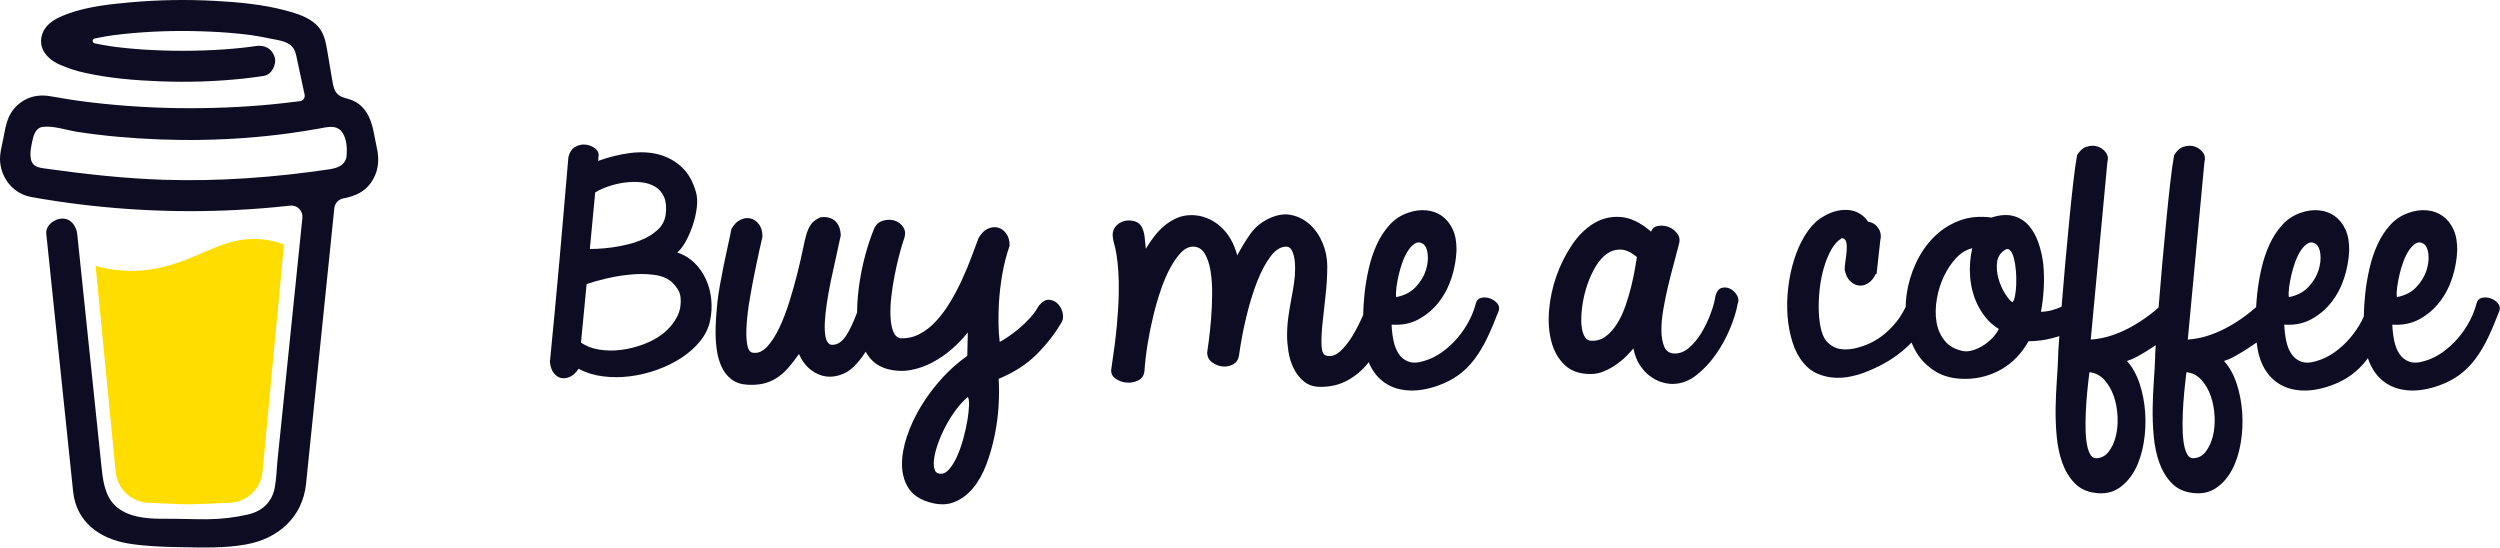
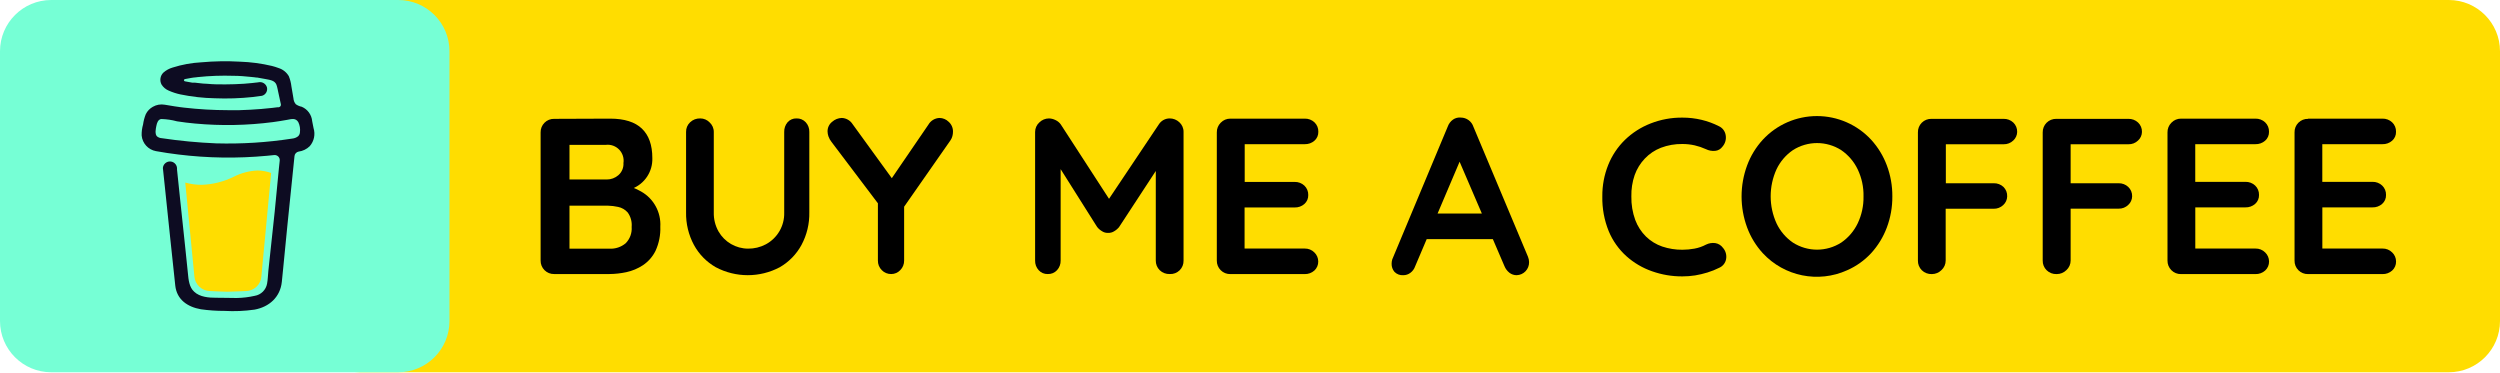
- <svg xmlns="http://www.w3.org/2000/svg" width="4169" height="913" viewBox="0 0 4169 913" fill="none">
-   <path d="M564.724 212.38L564.098 212.012L562.648 211.569C563.232 212.062 563.962 212.347 564.724 212.38V212.38Z" fill="#0D0C22" />
-   <path d="M573.852 277.606L573.152 277.802L573.852 277.606Z" fill="#0D0C22" />
-   <path d="M564.992 212.279C564.903 212.268 564.815 212.247 564.731 212.217C564.726 212.275 564.726 212.333 564.731 212.391C564.827 212.379 564.917 212.34 564.992 212.279V212.279Z" fill="#0D0C22" />
-   <path d="M564.727 212.388H564.821V212.33L564.727 212.388Z" fill="#0D0C22" />
-   <path d="M573.292 277.488L574.348 276.886L574.741 276.665L575.098 276.284C574.428 276.573 573.816 276.981 573.292 277.488V277.488Z" fill="#0D0C22" />
-   <path d="M566.552 213.805L565.52 212.823L564.82 212.442C565.196 213.106 565.818 213.595 566.552 213.805V213.805Z" fill="#0D0C22" />
-   <path d="M306.964 846.743C306.14 847.099 305.418 847.657 304.864 848.364L305.515 847.946C305.957 847.541 306.583 847.062 306.964 846.743Z" fill="#0D0C22" />
-   <path d="M457.704 817.085C457.704 816.151 457.25 816.323 457.361 819.64C457.361 819.369 457.471 819.099 457.52 818.841C457.582 818.252 457.631 817.674 457.704 817.085Z" fill="#0D0C22" />
-   <path d="M442.069 846.743C441.245 847.099 440.523 847.657 439.969 848.364L440.62 847.946C441.062 847.541 441.688 847.062 442.069 846.743Z" fill="#0D0C22" />
-   <path d="M200.806 853.794C200.18 853.25 199.414 852.892 198.595 852.762C199.258 853.082 199.921 853.401 200.363 853.647L200.806 853.794Z" fill="#0D0C22" />
-   <path d="M176.918 830.918C176.821 829.95 176.524 829.014 176.046 828.167C176.385 829.049 176.668 829.951 176.894 830.869L176.918 830.918Z" fill="#0D0C22" />
-   <path d="M337.376 421.762C304.582 435.801 267.365 451.719 219.132 451.719C198.954 451.679 178.874 448.91 159.438 443.49L192.798 785.991C193.978 800.306 200.5 813.654 211.067 823.384C221.634 833.114 235.474 838.513 249.838 838.511C249.838 838.511 297.139 840.968 312.922 840.968C329.909 840.968 380.845 838.511 380.845 838.511C395.207 838.51 409.044 833.109 419.608 823.38C430.173 813.65 436.692 800.304 437.873 785.991L473.603 407.514C457.636 402.06 441.521 398.437 423.355 398.437C391.936 398.424 366.621 409.246 337.376 421.762Z" fill="#FFDD00" />
-   <path d="M56.171 275.636L56.736 276.165L57.104 276.386C56.821 276.104 56.508 275.852 56.171 275.636V275.636Z" fill="#0D0C22" />
-   <path d="M627.869 244.025L622.846 218.686C618.338 195.951 608.107 174.469 584.77 166.251C577.289 163.623 568.802 162.493 563.066 157.052C557.33 151.611 555.635 143.16 554.309 135.324C551.852 120.941 549.543 106.546 547.025 92.187C544.851 79.843 543.131 65.976 537.469 54.651C530.1 39.446 514.808 30.553 499.602 24.67C491.81 21.761 483.858 19.3 475.786 17.3C437.796 7.277 397.852 3.593 358.769 1.492C311.858 -1.096 264.822 -0.316 218.022 3.826C183.189 6.995 146.501 10.827 113.399 22.876C101.301 27.286 88.834 32.58 79.634 41.927C68.346 53.411 64.662 71.172 72.903 85.493C78.762 95.663 88.686 102.848 99.213 107.602C112.923 113.727 127.242 118.387 141.932 121.506C182.833 130.546 225.196 134.096 266.981 135.606C313.294 137.475 359.682 135.961 405.775 131.074C417.173 129.821 428.551 128.319 439.908 126.566C453.284 124.515 461.87 107.025 457.927 94.84C453.21 80.273 440.535 74.623 426.201 76.822C424.088 77.153 421.988 77.46 419.875 77.767L418.352 77.989C413.496 78.603 408.641 79.176 403.785 79.708C393.754 80.789 383.699 81.673 373.619 82.361C351.043 83.933 328.406 84.658 305.782 84.695C283.55 84.695 261.307 84.068 239.124 82.607C229.003 81.944 218.907 81.1 208.835 80.076C204.254 79.597 199.685 79.094 195.115 78.529L190.767 77.976L189.822 77.841L185.314 77.19C176.102 75.802 166.89 74.205 157.776 72.277C156.857 72.073 156.034 71.561 155.444 70.827C154.855 70.092 154.533 69.178 154.533 68.236C154.533 67.294 154.855 66.38 155.444 65.645C156.034 64.911 156.857 64.399 157.776 64.195H157.948C165.846 62.512 173.805 61.075 181.789 59.822C184.45 59.405 187.119 58.995 189.797 58.594H189.871C194.87 58.263 199.893 57.366 204.868 56.776C248.148 52.275 291.685 50.74 335.174 52.183C356.288 52.797 377.39 54.037 398.405 56.175C402.925 56.641 407.421 57.133 411.916 57.685C413.636 57.894 415.367 58.14 417.099 58.349L420.588 58.852C430.758 60.367 440.874 62.205 450.938 64.367C465.849 67.61 484.998 68.666 491.63 85.002C493.743 90.185 494.701 95.946 495.868 101.387L497.354 108.327C497.393 108.451 497.422 108.578 497.44 108.707C500.953 125.084 504.47 141.461 507.991 157.838C508.249 159.048 508.255 160.298 508.009 161.51C507.762 162.722 507.269 163.871 506.559 164.884C505.849 165.897 504.938 166.753 503.882 167.398C502.827 168.043 501.65 168.464 500.425 168.634H500.326L498.177 168.929L496.052 169.212C489.321 170.088 482.582 170.907 475.835 171.668C462.545 173.183 449.235 174.493 435.904 175.599C409.415 177.801 382.872 179.246 356.276 179.934C342.724 180.295 329.176 180.462 315.633 180.438C261.724 180.395 207.862 177.262 154.312 171.054C148.515 170.366 142.718 169.629 136.92 168.88C141.416 169.457 133.653 168.438 132.081 168.217C128.396 167.701 124.711 167.164 121.027 166.608C108.658 164.753 96.363 162.468 84.019 160.466C69.096 158.01 54.823 159.238 41.325 166.608C30.244 172.671 21.276 181.969 15.617 193.261C9.795 205.298 8.063 218.403 5.459 231.337C2.855 244.271 -1.198 258.187 0.337 271.464C3.642 300.12 23.674 323.408 52.489 328.616C79.597 333.529 106.852 337.508 134.181 340.898C241.535 354.046 349.991 355.619 457.681 345.59C466.451 344.771 475.208 343.879 483.954 342.913C486.685 342.612 489.449 342.927 492.043 343.834C494.637 344.74 496.996 346.215 498.946 348.151C500.896 350.087 502.389 352.435 503.314 355.022C504.239 357.61 504.574 360.372 504.294 363.105L501.567 389.611C496.073 443.172 490.578 496.728 485.084 550.28C479.352 606.518 473.583 662.752 467.777 718.982C466.14 734.818 464.502 750.651 462.864 766.479C461.292 782.066 461.071 798.144 458.111 813.546C453.444 837.767 437.046 852.642 413.12 858.083C391.2 863.071 368.807 865.69 346.327 865.895C321.405 866.03 296.496 864.924 271.575 865.059C244.971 865.207 212.385 862.75 191.848 842.951C173.805 825.558 171.312 798.328 168.855 774.782C165.58 743.609 162.333 712.439 159.115 681.274L141.06 507.979L129.379 395.851C129.182 393.996 128.986 392.166 128.802 390.299C127.401 376.923 117.931 363.83 103.008 364.505C90.234 365.07 75.716 375.928 77.215 390.299L85.874 473.428L103.782 645.385C108.883 694.228 113.972 743.081 119.049 791.941C120.032 801.3 120.953 810.684 121.985 820.043C127.598 871.188 166.657 898.751 215.026 906.513C243.276 911.058 272.213 911.991 300.881 912.458C337.631 913.048 374.749 914.46 410.897 907.803C464.461 897.977 504.65 862.21 510.386 806.729C512.024 790.713 513.661 774.692 515.299 758.667C520.744 705.672 526.181 652.672 531.61 599.669L549.371 426.483L557.514 347.113C557.92 343.178 559.582 339.477 562.254 336.559C564.927 333.642 568.467 331.662 572.352 330.912C587.668 327.928 602.309 322.83 613.204 311.174C630.547 292.615 633.998 268.418 627.869 244.025ZM51.703 261.147C51.937 261.036 51.507 263.039 51.323 263.972C51.286 262.56 51.359 261.307 51.703 261.147ZM53.19 272.644C53.312 272.558 53.681 273.049 54.062 273.638C53.484 273.098 53.116 272.693 53.177 272.644H53.19ZM54.651 274.572C55.179 275.469 55.462 276.034 54.651 274.572V274.572ZM57.587 276.955H57.66C57.66 277.041 57.796 277.127 57.845 277.213C57.763 277.118 57.673 277.032 57.575 276.955H57.587ZM571.639 273.393C566.137 278.625 557.846 281.057 549.653 282.273C457.779 295.907 364.567 302.81 271.685 299.764C205.212 297.491 139.438 290.109 73.628 280.812C67.18 279.903 60.191 278.723 55.757 273.97C47.404 265.004 51.507 246.948 53.681 236.115C55.671 226.191 59.478 212.962 71.282 211.55C89.706 209.388 111.102 217.163 129.33 219.927C151.275 223.276 173.301 225.957 195.41 227.972C289.765 236.569 385.705 235.231 479.642 222.653C496.764 220.352 513.825 217.679 530.824 214.633C545.969 211.918 562.759 206.821 571.91 222.506C578.186 233.192 579.021 247.489 578.051 259.563C577.752 264.823 575.454 269.771 571.627 273.393H571.639Z" fill="#0D0C22" />
-   <path fill-rule="evenodd" clip-rule="evenodd" d="M1128.89 528.658C1123.53 538.898 1116.15 547.814 1106.77 555.381C1097.38 562.953 1086.43 569.118 1073.91 573.865C1061.4 578.623 1048.8 581.815 1036.14 583.443C1023.47 585.076 1011.17 584.935 999.256 582.996C987.335 581.069 977.194 577.136 968.858 571.192L978.249 473.648C986.887 470.681 997.758 467.635 1010.88 464.516C1023.99 461.403 1037.47 459.171 1051.33 457.837C1065.19 456.498 1078.3 456.656 1090.68 458.283C1103.03 459.916 1112.8 463.849 1119.95 470.088C1123.82 473.648 1127.11 477.507 1129.79 481.666C1132.47 485.825 1134.11 490.131 1134.71 494.584C1136.19 507.055 1134.26 518.413 1128.89 528.658ZM992.546 320.873C998.808 317.014 1006.33 313.595 1015.12 310.623C1023.91 307.662 1032.93 305.576 1042.17 304.39C1051.4 303.209 1060.42 303.051 1069.22 303.943C1078 304.836 1085.76 307.283 1092.46 311.289C1099.17 315.301 1104.16 321.094 1107.43 328.66C1110.71 336.238 1111.61 345.816 1110.12 357.394C1108.93 366.599 1105.27 374.397 1099.17 380.777C1093.06 387.168 1085.6 392.508 1076.82 396.814C1068.02 401.126 1058.71 404.539 1048.88 407.053C1039.04 409.585 1029.57 411.444 1020.49 412.625C1011.4 413.817 1003.5 414.563 996.8 414.851C990.091 415.151 985.69 415.298 983.609 415.298L992.546 320.873ZM1177.17 465.629C1172.4 455.243 1166 446.112 1157.95 438.234C1149.91 430.369 1140.36 424.656 1129.34 421.09C1134.11 417.23 1138.8 411.145 1143.42 402.827C1148.04 394.52 1151.99 385.456 1155.27 375.658C1158.54 365.853 1160.78 355.987 1161.97 346.036C1163.16 336.091 1162.71 327.552 1160.64 320.421C1155.56 302.61 1147.59 288.652 1136.71 278.554C1125.83 268.462 1113.17 261.483 1098.72 257.618C1084.26 253.77 1068.32 252.945 1050.89 255.171C1033.45 257.398 1015.64 261.777 997.469 268.31C997.469 266.829 997.617 265.269 997.917 263.636C998.206 262.009 998.359 260.297 998.359 258.511C998.359 254.058 996.125 250.204 991.656 246.933C987.187 243.666 982.043 241.74 976.236 241.141C970.423 240.553 964.757 241.807 959.245 244.927C953.727 248.046 949.927 253.77 947.846 262.071C945.458 288.799 943.076 316.567 940.694 345.364C938.307 374.171 935.777 403.273 933.095 432.674C930.412 462.069 927.73 491.244 925.047 520.193C922.365 549.148 919.682 576.984 917 603.706C917.896 611.725 920.131 617.963 923.709 622.416C927.282 626.875 931.456 629.548 936.225 630.435C940.989 631.328 945.986 630.502 951.198 627.982C956.409 625.468 960.958 621.077 964.837 614.844C976.752 621.376 990.165 625.609 1005.07 627.541C1019.97 629.468 1035.09 629.468 1050.44 627.541C1065.78 625.609 1080.91 621.975 1095.81 616.624C1110.71 611.284 1124.27 604.599 1136.49 596.586C1148.71 588.568 1158.99 579.431 1167.34 569.191C1175.68 558.941 1181.19 547.882 1183.88 536.01C1186.56 523.833 1187.3 511.661 1186.11 499.483C1184.92 487.312 1181.94 476.033 1177.17 465.629Z" fill="#0D0C23" />
-   <path fill-rule="evenodd" clip-rule="evenodd" d="M1613.27 700.802C1611.63 710.601 1609.31 720.919 1606.34 731.763C1603.35 742.595 1599.85 752.473 1595.83 761.384C1591.81 770.29 1587.34 777.483 1582.43 782.982C1577.5 788.474 1572.21 790.78 1566.55 789.892C1562.08 789.288 1559.25 786.468 1558.06 781.428C1556.87 776.37 1556.87 770.137 1558.06 762.718C1559.25 755.293 1561.56 746.901 1564.99 737.549C1568.41 728.197 1572.59 718.913 1577.5 709.713C1582.43 700.503 1588.01 691.676 1594.27 683.211C1600.53 674.752 1607.08 667.694 1613.94 662.055C1615.43 663.835 1616.1 668.287 1615.95 675.419C1615.79 682.544 1614.9 691.009 1613.27 700.802ZM1764.81 507.494C1760.79 503.041 1755.87 500.521 1750.06 499.922C1744.25 499.329 1738.36 502.595 1732.4 509.721C1728.52 516.846 1723.61 523.678 1717.65 530.21C1711.68 536.748 1705.5 542.682 1699.09 548.027C1692.69 553.367 1686.58 557.978 1680.77 561.832C1674.96 565.697 1670.41 568.517 1667.13 570.297C1665.94 560.798 1665.27 550.553 1665.12 539.562C1664.96 528.577 1665.19 517.445 1665.79 506.161C1666.68 490.124 1668.54 473.946 1671.38 457.609C1674.21 441.278 1678.31 425.241 1683.67 409.498C1683.67 401.192 1681.73 394.433 1677.86 389.235C1673.98 384.041 1669.29 380.77 1663.78 379.436C1658.26 378.102 1652.61 378.843 1646.79 381.662C1640.98 384.488 1635.99 389.613 1631.82 397.027C1628.24 406.831 1624.14 417.816 1619.53 429.988C1614.9 442.165 1609.69 454.563 1603.88 467.182C1598.07 479.811 1591.58 492.056 1584.43 503.929C1577.28 515.812 1569.46 526.357 1560.96 535.556C1552.47 544.761 1543.23 551.966 1533.25 557.159C1523.26 562.358 1512.47 564.658 1500.84 564.064C1495.47 562.578 1491.6 558.572 1489.21 552.034C1486.83 545.507 1485.41 537.336 1484.97 527.538C1484.52 517.739 1484.97 506.974 1486.31 495.243C1487.65 483.518 1489.44 471.86 1491.67 460.282C1493.91 448.698 1496.37 437.713 1499.05 427.321C1501.73 416.929 1504.26 408.165 1506.65 401.039C1510.23 392.433 1510.23 385.222 1506.65 379.436C1503.07 373.644 1498.16 369.79 1491.9 367.852C1485.64 365.925 1479.08 366.004 1472.23 368.078C1465.37 370.157 1460.45 374.757 1457.48 381.883C1452.41 394.066 1447.79 407.718 1443.62 422.862C1439.44 438.007 1436.09 453.676 1433.56 469.854C1431.02 486.044 1429.6 502.081 1429.31 517.965C1429.29 518.999 1429.34 519.982 1429.34 521.011C1422.84 538.274 1416.64 551.322 1410.76 560.052C1403.16 571.343 1394.59 576.242 1385.06 574.75C1380.88 572.97 1378.13 568.817 1376.79 562.279C1375.44 555.752 1374.99 547.734 1375.44 538.223C1375.9 528.73 1377.01 517.965 1378.79 505.935C1380.59 493.91 1382.82 481.438 1385.5 468.521C1388.19 455.597 1391.02 442.618 1393.99 429.547C1396.97 416.483 1399.65 404.158 1402.05 392.574C1401.75 382.182 1398.69 374.243 1392.88 368.745C1387.07 363.258 1378.94 361.105 1368.52 362.286C1361.37 365.258 1356.07 369.123 1352.64 373.87C1349.21 378.617 1346.46 384.708 1344.38 392.128C1343.18 395.993 1341.39 403.712 1339.01 415.296C1336.62 426.869 1333.57 440.165 1329.85 455.157C1326.12 470.159 1321.73 485.818 1316.66 502.149C1311.59 518.479 1305.93 533.262 1299.68 546.468C1293.41 559.679 1286.56 570.297 1279.11 578.316C1271.66 586.328 1263.61 589.6 1254.97 588.114C1250.2 587.221 1247.15 582.322 1245.81 573.416C1244.47 564.505 1244.24 553.526 1245.14 540.455C1246.03 527.391 1247.82 513.06 1250.5 497.475C1253.18 481.885 1255.93 467.114 1258.77 453.151C1261.6 439.199 1264.21 426.869 1266.6 416.183C1268.98 405.492 1270.62 398.366 1271.51 394.806C1271.51 386.194 1269.57 379.295 1265.7 374.09C1261.82 368.903 1257.13 365.631 1251.62 364.292C1246.1 362.958 1240.44 363.699 1234.63 366.518C1228.82 369.344 1223.83 374.469 1219.65 381.883C1218.16 389.901 1216.22 399.186 1213.84 409.724C1211.45 420.263 1209.15 431.101 1206.92 442.239C1204.68 453.377 1202.59 464.288 1200.66 474.98C1198.72 485.671 1197.3 495.023 1196.41 503.041C1195.81 509.274 1195.14 516.925 1194.4 525.978C1193.65 535.042 1193.28 544.614 1193.28 554.707C1193.28 564.81 1194.02 574.829 1195.52 584.774C1197 594.725 1199.69 603.857 1203.56 612.164C1207.43 620.482 1212.87 627.308 1219.88 632.654C1226.88 637.999 1235.75 640.966 1246.48 641.565C1257.5 642.153 1267.11 641.344 1275.31 639.112C1283.51 636.886 1290.95 633.394 1297.66 628.642C1304.37 623.9 1310.47 618.255 1315.99 611.717C1321.5 605.191 1326.94 598.065 1332.31 590.34C1337.37 601.631 1343.93 610.384 1351.98 616.622C1360.02 622.855 1368.52 626.573 1377.46 627.754C1386.39 628.935 1395.49 627.687 1404.73 623.968C1413.96 620.261 1422.3 613.949 1429.76 605.038C1434.67 599.574 1439.3 593.364 1443.64 586.498C1445.48 589.713 1447.44 592.816 1449.65 595.68C1456.96 605.191 1466.87 611.717 1479.39 615.283C1492.79 618.849 1505.9 619.448 1518.72 617.069C1531.53 614.695 1543.75 610.384 1555.37 604.151C1567 597.913 1577.8 590.42 1587.79 581.655C1597.77 572.896 1606.48 563.77 1613.94 554.26C1613.63 561.092 1613.49 567.556 1613.49 573.637C1613.49 579.728 1613.34 586.328 1613.04 593.46C1598.14 603.857 1584.06 616.328 1570.8 630.874C1557.53 645.419 1545.91 660.936 1535.93 677.419C1525.95 693.897 1518.12 710.601 1512.47 727.525C1506.8 744.46 1504.04 760.265 1504.19 774.969C1504.34 789.666 1507.84 802.505 1514.69 813.49C1521.55 824.481 1532.72 832.347 1548.22 837.099C1564.32 842.151 1578.47 842.292 1590.69 837.546C1602.91 832.793 1613.56 824.922 1622.65 813.937C1631.74 802.951 1639.19 789.666 1645.01 774.076C1650.82 758.485 1655.44 742.228 1658.86 725.304C1662.29 708.38 1664.45 691.738 1665.34 675.419C1666.24 659.082 1666.24 644.526 1665.34 631.761C1690.97 621.075 1711.98 607.564 1728.37 591.228C1744.76 574.908 1758.32 557.679 1769.05 539.562C1772.33 535.11 1773.45 529.764 1772.41 523.531C1771.36 517.293 1768.83 511.947 1764.81 507.494Z" fill="#0D0C23" />
-   <path fill-rule="evenodd" clip-rule="evenodd" d="M2328.72 478.992C2329.61 472.166 2330.95 464.961 2332.74 457.389C2334.52 449.817 2336.76 442.466 2339.45 435.34C2342.12 428.214 2345.25 422.055 2348.83 416.856C2352.41 411.663 2356.21 407.951 2360.23 405.719C2364.26 403.498 2368.35 403.718 2372.53 406.385C2377 409.064 2379.75 414.703 2380.8 423.309C2381.83 431.933 2380.8 441.132 2377.67 450.93C2374.53 460.735 2368.95 469.934 2360.9 478.546C2352.86 487.163 2341.98 492.797 2328.27 495.47C2327.67 491.322 2327.82 485.824 2328.72 478.992ZM2483.61 497.25C2478.69 495.775 2474 495.623 2469.53 496.809C2465.06 497.996 2462.22 501.115 2461.04 506.167C2458.64 515.666 2454.85 525.391 2449.63 535.336C2444.42 545.287 2438.01 554.713 2430.42 563.624C2422.82 572.53 2414.24 580.401 2404.71 587.227C2395.17 594.059 2385.19 598.959 2374.76 601.925C2364.32 605.197 2355.68 605.564 2348.83 603.038C2341.98 600.524 2336.54 596.212 2332.52 590.126C2328.5 584.04 2325.59 576.689 2323.8 568.077C2322.01 559.465 2320.96 550.56 2320.67 541.349C2337.65 542.541 2352.78 539.501 2366.05 532.217C2379.3 524.95 2390.55 515.293 2399.79 503.268C2409.03 491.243 2416.03 477.732 2420.8 462.735C2425.56 447.743 2428.25 432.82 2428.85 417.969C2429.14 404.012 2427.06 392.213 2422.59 382.562C2418.12 372.916 2412.08 365.406 2404.48 360.066C2396.89 354.72 2388.17 351.601 2378.33 350.714C2368.51 349.821 2358.51 351.16 2348.38 354.72C2336.16 358.879 2325.81 365.632 2317.32 374.99C2308.82 384.342 2301.74 395.185 2296.08 407.504C2290.42 419.829 2285.95 433.114 2282.67 447.365C2279.39 461.622 2277.01 475.653 2275.52 489.463C2274.18 501.855 2273.46 513.705 2273.21 525.142C2272.57 526.595 2271.95 527.99 2271.27 529.544C2266.65 540.094 2261.28 550.413 2255.18 560.505C2249.07 570.603 2242.29 579.068 2234.84 585.894C2227.39 592.726 2219.64 595.099 2211.59 593.02C2206.83 591.839 2204.22 586.335 2203.77 576.542C2203.33 566.738 2203.84 554.566 2205.33 540.015C2206.83 525.47 2208.54 509.721 2210.48 492.797C2212.41 475.873 2213.38 459.695 2213.38 444.251C2213.38 430.887 2210.85 418.049 2205.78 405.719C2200.71 393.405 2193.78 383.155 2185 374.99C2176.2 366.818 2166 361.399 2154.38 358.732C2142.75 356.054 2130.24 357.839 2116.83 364.072C2103.41 370.311 2092.76 379.069 2084.87 390.354C2076.96 401.644 2069.73 413.517 2063.18 425.988C2060.79 416.483 2057.3 407.657 2052.68 399.486C2048.05 391.32 2042.4 384.195 2035.69 378.103C2028.98 372.023 2021.45 367.271 2013.12 363.852C2004.77 360.444 1995.97 358.732 1986.74 358.732C1977.8 358.732 1969.53 360.444 1961.93 363.852C1954.33 367.271 1947.4 371.644 1941.14 376.99C1934.88 382.341 1929.22 388.348 1924.15 395.033C1919.09 401.712 1914.61 408.324 1910.75 414.85C1910.14 407.131 1909.47 400.379 1908.73 394.581C1907.99 388.794 1906.64 383.895 1904.71 379.889C1902.77 375.877 1900.02 372.837 1896.44 370.757C1892.86 368.683 1887.8 367.638 1881.25 367.638C1877.96 367.638 1874.68 368.305 1871.41 369.638C1868.12 370.977 1865.21 372.837 1862.69 375.21C1860.15 377.595 1858.22 380.482 1856.88 383.895C1855.53 387.308 1855.17 391.247 1855.76 395.7C1856.05 398.971 1856.88 402.899 1858.22 407.504C1859.56 412.11 1860.82 418.128 1862.02 425.541C1863.21 432.967 1864.18 441.951 1864.92 452.49C1865.67 463.034 1865.89 475.952 1865.59 491.243C1865.29 506.54 1864.18 524.425 1862.24 544.914C1860.3 565.404 1857.24 589.16 1853.08 616.177C1852.48 622.415 1854.86 627.467 1860.23 631.326C1865.59 635.18 1871.7 637.406 1878.56 638.005C1885.41 638.599 1891.9 637.406 1898 634.445C1904.11 631.468 1907.62 626.274 1908.51 618.855C1909.4 604.898 1911.12 590.053 1913.65 574.31C1916.18 558.578 1919.31 542.987 1923.04 527.544C1926.76 512.106 1931 497.408 1935.78 483.445C1940.54 469.488 1945.84 457.169 1951.65 446.478C1957.46 435.786 1963.5 427.254 1969.75 420.868C1976.01 414.483 1982.56 411.29 1989.42 411.29C1997.77 411.29 2004.24 415.071 2008.87 422.643C2013.48 430.22 2016.76 439.951 2018.7 451.818C2020.64 463.701 2021.53 476.698 2021.39 490.797C2021.23 504.901 2020.64 518.486 2019.6 531.55C2018.55 544.621 2017.36 556.272 2016.02 566.517C2014.68 576.762 2013.71 583.82 2013.12 587.674C2013.12 594.506 2015.72 599.919 2020.93 603.931C2026.15 607.938 2031.96 610.317 2038.37 611.057C2044.78 611.803 2050.81 610.61 2056.48 607.491C2062.14 604.372 2065.41 599.111 2066.31 591.68C2069.29 570.303 2073.39 548.853 2078.6 527.323C2083.81 505.794 2089.78 486.497 2096.49 469.42C2103.19 452.343 2110.64 438.386 2118.84 427.548C2127.03 416.715 2135.75 411.29 2144.99 411.29C2149.75 411.29 2153.41 414.562 2155.94 421.089C2158.47 427.621 2159.74 436.527 2159.74 447.811C2159.74 456.129 2159.07 464.668 2157.73 473.426C2156.39 482.185 2154.83 491.243 2153.03 500.595C2151.25 509.953 2149.68 519.525 2148.34 529.324C2147 539.128 2146.33 549.367 2146.33 560.058C2146.33 567.484 2147.07 576.095 2148.56 585.894C2150.05 595.687 2152.88 604.977 2157.05 613.73C2161.23 622.494 2166.96 629.914 2174.27 635.999C2181.57 642.085 2190.88 645.131 2202.2 645.131C2219.19 645.131 2234.24 641.492 2247.36 634.219C2260.47 626.947 2271.72 617.448 2281.11 605.717C2281.59 605.101 2282.04 604.445 2282.51 603.835C2283.23 605.57 2283.87 607.406 2284.68 609.057C2291.09 622.121 2299.81 632.213 2310.84 639.345C2321.85 646.47 2334.82 650.403 2349.73 651.149C2364.63 651.884 2380.86 649.138 2398.46 642.905C2411.56 638.152 2422.96 632.213 2432.65 625.088C2442.33 617.962 2451.05 609.277 2458.8 599.032C2466.55 588.787 2473.62 576.983 2480.04 563.624C2486.45 550.254 2492.92 534.969 2499.48 517.74C2500.67 512.999 2499.55 508.766 2496.13 505.048C2492.7 501.341 2488.53 498.742 2483.61 497.25Z" fill="#0D0C23" />
-   <path fill-rule="evenodd" clip-rule="evenodd" d="M2726.57 447.574C2725.07 456.338 2723.06 465.995 2720.53 476.528C2717.99 487.073 2714.79 497.984 2710.92 509.269C2707.04 520.554 2702.28 530.725 2696.62 539.778C2690.95 548.841 2684.47 556.035 2677.17 561.381C2669.86 566.726 2661.45 568.953 2651.91 568.06C2647.14 567.472 2643.49 564.206 2640.96 558.261C2638.42 552.328 2637.08 544.75 2636.93 535.545C2636.78 526.346 2637.6 516.248 2639.39 505.257C2641.18 494.277 2643.94 483.507 2647.67 472.963C2651.39 462.43 2655.94 452.699 2661.29 443.788C2666.66 434.882 2672.84 427.977 2679.85 423.078C2686.85 418.178 2694.53 415.884 2702.87 416.172C2711.21 416.472 2720.15 420.625 2729.7 428.644C2729.09 432.509 2728.06 438.821 2726.57 447.574ZM2885.48 481.648C2880.86 479.275 2876.09 478.76 2871.18 480.094C2866.26 481.428 2862.75 485.96 2860.67 493.678C2859.48 501.996 2856.8 511.789 2852.63 523.074C2848.45 534.359 2843.31 545.055 2837.21 555.142C2831.09 565.24 2824.09 573.631 2816.19 580.311C2808.29 586.996 2799.88 590.041 2790.94 589.437C2783.48 588.849 2778.26 585.063 2775.29 578.084C2772.3 571.106 2770.74 562.353 2770.6 551.802C2770.44 541.269 2771.49 529.391 2773.72 516.174C2775.96 502.963 2778.64 489.825 2781.77 476.749C2784.9 463.69 2788.1 451.139 2791.39 439.114C2794.66 427.09 2797.34 416.918 2799.43 408.606C2801.82 401.181 2801.07 394.874 2797.19 389.67C2793.32 384.483 2788.48 380.764 2782.67 378.538C2776.85 376.312 2770.97 375.718 2765 376.758C2759.04 377.798 2755.18 380.99 2753.38 386.33C2735.8 371.186 2718.89 363.021 2702.65 361.834C2686.4 360.648 2671.42 364.213 2657.72 372.526C2644.01 380.838 2631.87 392.863 2621.29 408.606C2610.71 424.349 2602.14 441.493 2595.58 460.051C2589.03 478.608 2584.93 497.544 2583.29 516.841C2581.65 536.144 2582.91 553.741 2587.09 569.625C2591.27 585.509 2598.63 598.506 2609.22 608.593C2619.79 618.691 2634.18 623.743 2652.36 623.743C2660.4 623.743 2668.15 622.11 2675.6 618.843C2683.05 615.572 2689.91 611.712 2696.17 607.259C2702.42 602.807 2707.94 598.128 2712.71 593.228C2717.47 588.329 2721.2 584.249 2723.88 580.978C2725.96 591.669 2729.4 600.733 2734.16 608.152C2738.93 615.572 2744.37 621.669 2750.48 626.41C2756.58 631.157 2763 634.649 2769.7 636.881C2776.41 639.107 2782.89 640.22 2789.15 640.22C2803.16 640.22 2816.26 635.468 2828.49 625.963C2840.7 616.47 2851.66 604.807 2861.35 591.002C2871.03 577.191 2879 562.646 2885.26 547.35C2891.52 532.059 2895.69 518.474 2897.77 506.591C2899.86 502.138 2899.49 497.465 2896.66 492.565C2893.82 487.666 2890.1 484.033 2885.48 481.648Z" fill="#0D0C23" />
-   <path fill-rule="evenodd" clip-rule="evenodd" d="M3690.14 727.546C3687.61 737.639 3683.66 746.183 3678.3 753.156C3672.94 760.135 3666.23 763.774 3658.18 764.073C3653.12 764.367 3649.24 761.694 3646.56 756.055C3643.88 750.41 3642.02 743.137 3640.97 734.231C3639.92 725.32 3639.48 715.369 3639.63 704.384C3639.78 693.399 3640.23 682.561 3640.97 671.869C3641.71 661.184 3642.61 651.227 3643.66 642.027C3644.69 632.817 3645.51 625.702 3646.11 620.651C3656.24 621.837 3664.67 626.211 3671.37 633.789C3678.08 641.361 3683.21 650.34 3686.79 660.737C3690.37 671.129 3692.45 682.34 3693.05 694.365C3693.64 706.39 3692.67 717.449 3690.14 727.546ZM3528.32 727.546C3525.79 737.639 3521.84 746.183 3516.47 753.156C3511.11 760.135 3504.41 763.774 3496.36 764.073C3491.29 764.367 3487.42 761.694 3484.74 756.055C3482.05 750.41 3480.19 743.137 3479.15 734.231C3478.1 725.32 3477.65 715.369 3477.81 704.384C3477.95 693.399 3478.4 682.561 3479.15 671.869C3479.89 661.184 3480.78 651.227 3481.83 642.027C3482.87 632.817 3483.69 625.702 3484.29 620.651C3494.42 621.837 3502.85 626.211 3509.54 633.789C3516.25 641.361 3521.39 650.34 3524.97 660.737C3528.55 671.129 3530.63 682.34 3531.23 694.365C3531.82 706.39 3530.85 717.449 3528.32 727.546ZM3362.26 474.555C3361.95 481.675 3361.28 487.987 3360.24 493.48C3359.19 498.983 3357.78 502.464 3355.99 503.95C3352.71 502.165 3348.68 497.571 3343.92 490.14C3339.15 482.72 3335.43 474.323 3332.74 464.971C3330.07 455.619 3329.24 446.42 3330.29 437.356C3331.32 428.303 3336.03 421.257 3344.37 416.199C3347.64 414.419 3350.47 415.086 3352.86 418.205C3355.25 421.325 3357.18 425.851 3358.68 431.79C3360.16 437.734 3361.2 444.561 3361.8 452.28C3362.4 460.004 3362.54 467.424 3362.26 474.555ZM3322.69 563.414C3318.07 568.307 3312.92 572.54 3307.27 576.105C3301.6 579.671 3295.79 582.344 3289.83 584.124C3283.87 585.909 3278.5 586.35 3273.74 585.457C3260.33 582.79 3250.04 576.993 3242.9 568.087C3235.74 559.181 3231.19 548.716 3229.26 536.691C3227.32 524.661 3227.54 511.816 3229.93 498.158C3232.31 484.5 3236.33 471.809 3242 460.078C3247.66 448.347 3254.52 438.249 3262.56 429.789C3270.61 421.325 3279.39 416.058 3288.94 413.973C3285.36 429.117 3284.17 444.787 3285.36 460.965C3286.55 477.149 3290.43 492.366 3296.99 506.618C3301.15 515.241 3306.15 523.101 3311.96 530.227C3317.77 537.358 3324.85 543.444 3333.2 548.49C3330.81 553.542 3327.3 558.514 3322.69 563.414ZM3817.33 479.008C3818.22 472.182 3819.56 464.971 3821.35 457.399C3823.13 449.833 3825.37 442.481 3828.05 435.355C3830.73 428.224 3833.86 422.065 3837.44 416.872C3841.02 411.679 3844.82 407.96 3848.84 405.734C3852.86 403.508 3856.96 403.728 3861.13 406.401C3865.6 409.079 3868.36 414.719 3869.4 423.325C3870.44 431.942 3869.4 441.142 3866.27 450.946C3863.14 460.744 3857.56 469.95 3849.51 478.556C3841.47 487.179 3830.59 492.813 3816.88 495.486C3816.28 491.332 3816.43 485.84 3817.33 479.008ZM3997.48 479.008C3998.37 472.182 3999.71 464.971 4001.5 457.399C4003.29 449.833 4005.53 442.481 4008.21 435.355C4010.89 428.224 4014.02 422.065 4017.59 416.872C4021.17 411.679 4024.97 407.96 4028.99 405.734C4033.02 403.508 4037.12 403.728 4041.29 406.401C4045.76 409.079 4048.51 414.719 4049.56 423.325C4050.6 431.942 4049.56 441.142 4046.43 450.946C4043.3 460.744 4037.71 469.95 4029.66 478.556C4021.62 487.179 4010.74 492.813 3997.03 495.486C3996.44 491.332 3996.58 485.84 3997.48 479.008ZM4164.89 505.064C4161.46 501.357 4157.29 498.757 4152.38 497.266C4147.46 495.785 4142.77 495.638 4138.29 496.825C4133.82 498.011 4130.99 501.131 4129.8 506.177C4127.41 515.681 4123.61 525.406 4118.4 535.346C4113.18 545.303 4106.78 554.728 4099.18 563.634C4091.58 572.54 4083.01 580.417 4073.48 587.243C4063.93 594.075 4053.95 598.974 4043.53 601.935C4033.09 605.213 4024.45 605.58 4017.59 603.054C4010.74 600.534 4005.3 596.228 4001.28 590.142C3997.26 584.05 3994.35 576.704 3992.56 568.087C3990.78 559.481 3989.73 550.575 3989.43 541.364C4006.42 542.557 4021.55 539.516 4034.81 532.233C4048.06 524.96 4059.32 515.303 4068.56 503.278C4077.79 491.259 4084.8 477.748 4089.57 462.751C4094.33 447.753 4097.01 432.835 4097.62 417.985C4097.9 404.028 4095.82 392.223 4091.35 382.571C4086.89 372.926 4080.85 365.421 4073.25 360.081C4065.65 354.73 4056.94 351.616 4047.1 350.724C4037.27 349.831 4027.28 351.176 4017.15 354.73C4004.93 358.895 3994.58 365.647 3986.09 374.999C3977.59 384.357 3970.51 395.201 3964.85 407.514C3959.18 419.844 3954.71 433.123 3951.43 447.38C3948.15 461.632 3945.77 475.668 3944.29 489.473C3942.84 502.871 3942.05 515.693 3941.87 527.966C3940.74 530.413 3939.54 532.871 3938.24 535.346C3933.03 545.303 3926.62 554.728 3919.02 563.634C3911.43 572.54 3902.85 580.417 3893.32 587.243C3883.78 594.075 3873.8 598.974 3863.37 601.935C3852.93 605.213 3844.29 605.58 3837.44 603.054C3830.59 600.534 3825.15 596.228 3821.13 590.142C3817.11 584.05 3814.2 576.704 3812.41 568.087C3810.62 559.481 3809.57 550.575 3809.28 541.364C3826.26 542.557 3841.39 539.516 3854.65 532.233C3867.91 524.96 3879.16 515.303 3888.4 503.278C3897.64 491.259 3904.64 477.748 3909.41 462.751C3914.17 447.753 3916.86 432.835 3917.46 417.985C3917.75 404.028 3915.67 392.223 3911.2 382.571C3906.73 372.926 3900.69 365.421 3893.09 360.081C3885.49 354.73 3876.78 351.616 3866.94 350.724C3857.11 349.831 3847.12 351.176 3836.99 354.73C3824.77 358.895 3814.42 365.647 3805.93 374.999C3797.43 384.357 3790.35 395.201 3784.69 407.514C3779.03 419.844 3774.56 433.123 3771.28 447.38C3768 461.632 3765.62 475.668 3764.13 489.473C3763.29 497.26 3762.72 504.809 3762.3 512.223C3759.42 514.664 3756.62 517.122 3753.62 519.535C3743.35 527.853 3732.54 535.346 3721.22 542.031C3709.88 548.716 3698.11 554.209 3685.9 558.514C3673.67 562.82 3661.16 565.42 3648.35 566.307L3676.07 270.55C3677.85 264.312 3676.96 258.825 3673.39 254.073C3669.81 249.32 3665.18 246.054 3659.52 244.274C3653.86 242.488 3647.82 242.641 3641.42 244.715C3635.01 246.8 3629.72 251.552 3625.55 258.966C3623.46 270.256 3621.3 285.694 3619.07 305.291C3616.83 324.888 3614.6 346.271 3612.36 369.433C3610.13 392.596 3607.89 416.499 3605.66 441.142C3603.42 465.796 3601.48 488.806 3599.85 510.183C3599.77 511.133 3599.71 511.991 3599.64 512.93C3597.03 515.133 3594.5 517.354 3591.8 519.535C3581.52 527.853 3570.71 535.346 3559.39 542.031C3548.06 548.716 3536.29 554.209 3524.08 558.514C3511.85 562.82 3499.33 565.42 3486.52 566.307L3514.24 270.55C3516.03 264.312 3515.14 258.825 3511.56 254.073C3507.98 249.32 3503.36 246.054 3497.7 244.274C3492.04 242.488 3486 242.641 3479.59 244.715C3473.18 246.8 3467.9 251.552 3463.73 258.966C3461.64 270.256 3459.48 285.694 3457.25 305.291C3455.01 324.888 3452.77 346.271 3450.54 369.433C3448.3 392.596 3446.07 416.499 3443.83 441.142C3441.6 465.796 3439.66 488.806 3438.02 510.183C3437.99 510.613 3437.96 511.003 3437.93 511.432C3433.24 513.596 3428.14 515.495 3422.6 517.089C3416.93 518.727 3410.53 519.694 3403.38 519.987C3404.57 514.636 3405.53 508.697 3406.28 502.165C3407.02 495.638 3407.63 488.806 3408.07 481.675C3408.52 474.555 3408.66 467.424 3408.52 460.298C3408.36 453.167 3407.99 446.64 3407.4 440.695C3405.91 427.936 3403.16 415.832 3399.14 404.395C3395.11 392.969 3389.67 383.396 3382.82 375.666C3375.96 367.947 3367.39 362.749 3357.11 360.081C3346.83 357.409 3334.83 358.296 3321.13 362.749C3300.85 360.081 3282.6 361.94 3266.36 368.32C3250.12 374.711 3236.04 383.984 3224.12 396.156C3212.2 408.339 3202.44 422.658 3194.84 439.142C3187.24 455.619 3182.17 472.549 3179.64 489.914C3178.56 497.277 3178.04 504.606 3177.88 511.918C3173.27 521.332 3168.22 529.56 3162.65 536.465C3154.76 546.264 3146.56 554.282 3138.07 560.515C3129.57 566.753 3121.15 571.506 3112.81 574.772C3104.46 578.044 3097.01 580.27 3090.46 581.451C3082.71 582.937 3075.26 583.09 3068.11 581.897C3060.96 580.716 3054.39 577.298 3048.44 571.653C3043.67 567.499 3040.02 560.814 3037.49 551.609C3034.95 542.404 3033.47 531.944 3033.02 520.208C3032.57 508.477 3033.02 496.226 3034.36 483.461C3035.7 470.696 3038 458.592 3041.29 447.16C3044.56 435.728 3048.73 425.484 3053.8 416.42C3058.86 407.373 3064.82 400.908 3071.68 397.049C3075.55 397.648 3077.95 399.942 3078.84 403.948C3079.73 407.96 3079.95 412.713 3079.51 418.205C3079.06 423.704 3078.39 429.343 3077.5 435.129C3076.6 440.922 3076.15 445.753 3076.15 449.607C3077.65 457.625 3080.55 463.864 3084.87 468.317C3089.19 472.769 3094.04 475.374 3099.4 476.109C3104.76 476.855 3110.05 475.595 3115.27 472.323C3120.48 469.062 3124.73 463.864 3128.01 456.732C3128.31 457.032 3128.75 457.179 3129.35 457.179L3135.61 400.614C3137.4 392.89 3136.2 386.064 3132.03 380.125C3127.86 374.186 3122.35 370.767 3115.49 369.88C3106.85 357.409 3095.15 350.803 3080.4 350.057C3065.65 349.317 3050.52 354.142 3035.03 364.534C3025.49 371.372 3017.07 380.791 3009.77 392.816C3002.46 404.847 2996.51 418.205 2991.89 432.903C2987.26 447.601 2983.99 463.123 2982.06 479.454C2980.12 495.785 2979.74 511.675 2980.93 527.107C2982.12 542.557 2984.89 557.107 2989.21 570.76C2993.52 584.423 2999.56 595.855 3007.32 605.054C3013.87 613.073 3021.31 618.944 3029.66 622.657C3038 626.369 3046.72 628.663 3055.81 629.556C3064.9 630.443 3073.92 630.07 3082.86 628.443C3091.8 626.816 3100.3 624.516 3108.34 621.538C3118.77 617.684 3129.5 612.779 3140.53 606.84C3151.55 600.907 3162.13 593.775 3172.27 585.457C3177.59 581.084 3182.73 576.314 3187.69 571.2C3189.95 576.783 3192.47 582.186 3195.51 587.243C3203.56 600.602 3214.43 611.445 3228.14 619.758C3241.84 628.07 3258.69 632.071 3278.66 631.783C3300.12 631.483 3319.93 626.07 3338.11 615.525C3356.29 604.992 3371.19 589.464 3382.82 568.98C3400.23 568.98 3417.35 566.12 3434.19 560.441C3434.05 562.238 3433.91 564.131 3433.78 565.866C3432.59 581.604 3431.98 592.289 3431.98 597.934C3431.69 607.733 3431.03 619.831 3429.98 634.229C3428.93 648.633 3428.26 663.777 3427.97 679.662C3427.67 695.546 3428.26 711.583 3429.75 727.773C3431.25 743.951 3434.37 758.654 3439.14 771.871C3443.9 785.077 3450.68 796.288 3459.48 805.499C3468.27 814.699 3479.82 820.197 3494.13 821.977C3509.32 824.051 3522.43 821.378 3533.46 813.958C3544.48 806.533 3553.43 796.367 3560.29 783.45C3567.14 770.526 3571.98 755.608 3574.81 738.684C3577.64 721.76 3578.46 704.757 3577.27 687.68C3576.08 670.604 3572.95 654.499 3567.88 639.36C3562.81 624.211 3555.81 611.739 3546.87 601.935C3552.24 600.46 3558.64 597.641 3566.1 593.476C3573.54 589.323 3581.22 584.644 3589.12 579.445C3591.06 578.168 3592.97 576.823 3594.91 575.512C3594.18 586.034 3593.81 593.538 3593.81 597.934C3593.52 607.733 3592.85 619.831 3591.8 634.229C3590.76 648.633 3590.09 663.777 3589.79 679.662C3589.5 695.546 3590.09 711.583 3591.58 727.773C3593.07 743.951 3596.2 758.654 3600.96 771.871C3605.73 785.077 3612.51 796.288 3621.3 805.499C3630.09 814.699 3641.64 820.197 3655.95 821.977C3671.14 824.051 3684.26 821.378 3695.29 813.958C3706.31 806.533 3715.25 796.367 3722.11 783.45C3728.96 770.526 3733.8 755.608 3736.64 738.684C3739.47 721.76 3740.28 704.757 3739.1 687.68C3737.9 670.604 3734.77 654.499 3729.71 639.36C3724.64 624.211 3717.64 611.739 3708.69 601.935C3714.06 600.46 3720.47 597.641 3727.92 593.476C3735.37 589.323 3743.04 584.644 3750.94 579.445C3755.05 576.744 3759.13 573.958 3763.19 571.093C3764.73 585.616 3768.03 598.353 3773.29 609.066C3779.7 622.137 3788.41 632.229 3799.44 639.36C3810.46 646.48 3823.43 650.419 3838.34 651.159C3853.24 651.894 3869.47 649.153 3887.07 642.915C3900.17 638.168 3911.57 632.229 3921.26 625.103C3930.94 617.972 3939.66 609.287 3947.41 599.048C3947.86 598.454 3948.28 597.81 3948.72 597.211C3950.1 601.37 3951.63 605.365 3953.45 609.066C3959.86 622.137 3968.57 632.229 3979.6 639.36C3990.62 646.48 4003.59 650.419 4018.49 651.159C4033.39 651.894 4049.63 649.153 4067.22 642.915C4080.33 638.168 4091.73 632.229 4101.42 625.103C4111.1 617.972 4119.81 609.287 4127.57 599.048C4135.31 588.797 4142.38 576.993 4148.8 563.634C4155.21 550.27 4161.68 534.985 4168.25 517.755C4169.44 513.009 4168.31 508.776 4164.89 505.064Z" fill="#0D0C23" />
+ <svg xmlns="http://www.w3.org/2000/svg" viewBox="0 0 585.4 87.17">
+   <defs>
+     <style>.cls-1{fill:#fd0;}.cls-2{fill:#76ffd5;}.cls-3{fill:#0d0c22;}</style>
+   </defs>
+   <g id="Layer_2" data-name="Layer 2">
+     <g id="Layer_1-2" data-name="Layer 1">
+       <rect class="cls-1" x="72.23" width="513.17" height="87.17" rx="12" />
+       <rect class="cls-2" width="105.25" height="87.17" rx="12" />
+       <path class="cls-1" d="M54.79,41.36a18.39,18.39,0,0,1-7.58,1.92,14.11,14.11,0,0,1-3.83-.53l2.14,22a3.62,3.62,0,0,0,1.17,2.4,3.71,3.71,0,0,0,2.49,1s3,.16,4,.16,4.36-.16,4.36-.16a3.67,3.67,0,0,0,3.66-3.37l2.29-24.28a9.73,9.73,0,0,0-3.22-.58A13.64,13.64,0,0,0,54.79,41.36Z" />
+       <path class="cls-3" d="M73.42,30l-.32-1.63A4.05,4.05,0,0,0,70.66,25a3.68,3.68,0,0,1-1.39-.59,2.37,2.37,0,0,1-.56-1.4c-.16-.92-.31-1.84-.47-2.76a9.08,9.08,0,0,0-.61-2.41,4.23,4.23,0,0,0-2.43-1.92,13.57,13.57,0,0,0-1.53-.48,38,38,0,0,0-7.51-1,61.72,61.72,0,0,0-9,.15,26.9,26.9,0,0,0-6.72,1.22A5.66,5.66,0,0,0,38.26,17a2.35,2.35,0,0,0-.43,2.8,3.64,3.64,0,0,0,1.68,1.42,13.8,13.8,0,0,0,2.75.89,44.07,44.07,0,0,0,8,.9,60.14,60.14,0,0,0,8.9-.29c.73-.08,1.46-.17,2.19-.29a1.64,1.64,0,0,0,1.15-2,1.7,1.7,0,0,0-2-1.16l-.41.06-.09,0-.94.11c-.64.07-1.29.12-1.93.17-1.45.1-2.9.14-4.36.15s-2.85,0-4.27-.14c-.65,0-1.3-.09-1.94-.16l-.88-.1-.28,0h-.06l-.29,0c-.59-.09-1.18-.2-1.77-.32a.29.29,0,0,1-.15-.09.27.27,0,0,1-.06-.17.23.23,0,0,1,.06-.16.31.31,0,0,1,.15-.1h0c.51-.11,1-.2,1.53-.28l.52-.08h0c.32,0,.64-.08,1-.11a61.44,61.44,0,0,1,8.36-.3c1.35,0,2.71.12,4.06.26l.86.09.34.05.22,0c.65.1,1.3.21,1.95.35,1,.21,2.18.28,2.61,1.33a7.35,7.35,0,0,1,.27,1l.09.44v0c.22,1,.45,2.1.68,3.15a.88.88,0,0,1,0,.23.55.55,0,0,1-.1.22.44.44,0,0,1-.17.16.58.58,0,0,1-.22.08h0l-.13,0-.14,0-1.3.16c-.85.09-1.7.18-2.56.25-1.7.14-3.4.23-5.11.28-.87,0-1.73,0-2.6,0a91.68,91.68,0,0,1-10.35-.6l-1.12-.14c.29,0-.21,0-.31-.05l-.71-.1c-.79-.12-1.58-.26-2.37-.39A4.13,4.13,0,0,0,35.8,25a4.06,4.06,0,0,0-1.65,1.71,10.22,10.22,0,0,0-.65,2.44,8.39,8.39,0,0,0-.33,2.58,4.1,4.1,0,0,0,3.35,3.66c1.74.32,3.49.57,5.24.79a96.6,96.6,0,0,0,20.75.3l1.68-.17a1.13,1.13,0,0,1,.52.06,1.18,1.18,0,0,1,.73.72,1.28,1.28,0,0,1,.06.52l-.18,1.7-1,10.3L63.16,60.42c-.11,1-.21,2-.32,3s-.11,2-.3,3a3.51,3.51,0,0,1-2.89,2.85,20.6,20.6,0,0,1-4.28.51c-1.6,0-3.2-.07-4.8-.06s-3.8-.15-5.11-1.42C44.3,67.26,44.14,65.51,44,64q-.31-3-.62-6L42.2,46.89l-.75-7.19c0-.12,0-.24,0-.36a1.66,1.66,0,0,0-3.31,0l.56,5.33,1.15,11c.33,3.13.65,6.27,1,9.4.06.6.12,1.2.19,1.8.36,3.29,2.86,5,6,5.55a39,39,0,0,0,5.51.38,35.41,35.41,0,0,0,7.06-.3c3.43-.63,6-2.92,6.38-6.48.1-1,.21-2,.31-3.08l1-10.2,1.14-11.11.52-5.09a1.18,1.18,0,0,1,.31-.68,1.21,1.21,0,0,1,.64-.36,4.57,4.57,0,0,0,2.62-1.27A4.42,4.42,0,0,0,73.42,30Zm-36.95,1.1a.56.56,0,0,1,0,.18C36.44,31.15,36.45,31.07,36.47,31.06Zm.09.73s0,0,.06.07-.06-.06-.06-.07Zm.1.13Zm.18.15h0s0,0,0,0l0,0Zm33-.23a2.62,2.62,0,0,1-1.41.57,98.56,98.56,0,0,1-17.83,1.12,120.36,120.36,0,0,1-12.71-1.21,1.89,1.89,0,0,1-1.14-.44c-.54-.58-.27-1.74-.14-2.43S37,28,37.72,27.87a15.35,15.35,0,0,1,3.73.54c1.4.22,2.82.39,4.24.52a82.33,82.33,0,0,0,18.23-.34c1.1-.15,2.19-.32,3.28-.52s2-.5,2.64.51A4.19,4.19,0,0,1,70.23,31a1.35,1.35,0,0,1-.41.89Z" />
+       <path d="M142.87,27.78q5,0,7.44,2.34T152.75,37A7.41,7.41,0,0,1,148,44.19a14.65,14.65,0,0,1-5.77,1l.2-2.34a18.37,18.37,0,0,1,3.7.44,14.25,14.25,0,0,1,4,1.56,8.86,8.86,0,0,1,4.49,8.24,12.41,12.41,0,0,1-1.11,5.62,8.71,8.71,0,0,1-2.94,3.38,11.51,11.51,0,0,1-3.9,1.64,19.6,19.6,0,0,1-4,.44H129.77a3.07,3.07,0,0,1-2.27-.91,3.1,3.1,0,0,1-.91-2.26V31a3.1,3.1,0,0,1,.91-2.26,3.07,3.07,0,0,1,2.27-.91Zm-.94,6.14h-9.25l.67-.84V42.5l-.62-.47h9.36a4.09,4.09,0,0,0,2.7-1,3.49,3.49,0,0,0,1.2-2.86,3.73,3.73,0,0,0-4.06-4.26Zm.42,14.24h-9.46l.46-.41v11l-.52-.52h9.88a5.44,5.44,0,0,0,3.8-1.27,4.91,4.91,0,0,0,1.4-3.83,5,5,0,0,0-.93-3.38,4.09,4.09,0,0,0-2.24-1.3A12.44,12.44,0,0,0,142.35,48.16Z" />
+       <path d="M186.5,27.73a2.79,2.79,0,0,1,2.18.91,3.2,3.2,0,0,1,.83,2.26V49.72a15.52,15.52,0,0,1-1.84,7.65,13.41,13.41,0,0,1-5.07,5.2,16,16,0,0,1-15,0,13.35,13.35,0,0,1-5.1-5.2,15.52,15.52,0,0,1-1.85-7.65V30.9a3,3,0,0,1,.94-2.26,3.27,3.27,0,0,1,2.39-.91,3,3,0,0,1,2.16.91,3,3,0,0,1,1,2.26V49.72a8.64,8.64,0,0,0,1.12,4.5,8,8,0,0,0,6.89,4,8.64,8.64,0,0,0,4.16-1,8.17,8.17,0,0,0,4.32-7.44V30.9a3.36,3.36,0,0,1,.78-2.26A2.65,2.65,0,0,1,186.5,27.73Z" />
+       <path d="M220,27.62a3.09,3.09,0,0,1,2.15.91,3,3,0,0,1,1,2.32,4.1,4.1,0,0,1-.13,1,3.22,3.22,0,0,1-.45,1l-11.8,16.9.94-3.59V61a3.1,3.1,0,0,1-.91,2.26,2.89,2.89,0,0,1-2.11.91,3,3,0,0,1-2.21-.91,3.06,3.06,0,0,1-.91-2.26V46.5l.42,1.66L194.71,33.24a4.37,4.37,0,0,1-.72-1.3,3.64,3.64,0,0,1-.21-1.14,2.8,2.8,0,0,1,1.09-2.29,3.53,3.53,0,0,1,2.24-.89,3.13,3.13,0,0,1,2.54,1.46l10,13.78-1.46-.21,9.21-13.47A3.13,3.13,0,0,1,220,27.62Z" />
+       <path d="M245.62,27.73a3.54,3.54,0,0,1,1.54.39,3.09,3.09,0,0,1,1.22,1L261,48.58l-2.6-.1,12.95-19.35a3,3,0,0,1,2.55-1.4,3.27,3.27,0,0,1,2.24.88,3,3,0,0,1,1,2.29V61a3.07,3.07,0,0,1-3.22,3.17,3.2,3.2,0,0,1-2.37-.91,3.1,3.1,0,0,1-.91-2.26V36.52l2,.46L262.05,53.16a4.18,4.18,0,0,1-1.17,1,2.42,2.42,0,0,1-1.43.37,2.31,2.31,0,0,1-1.37-.37,4.18,4.18,0,0,1-1.17-1L247,37.45l1.36-2.75V61a3.21,3.21,0,0,1-.84,2.26,2.79,2.79,0,0,1-2.18.91,2.73,2.73,0,0,1-2.13-.91,3.2,3.2,0,0,1-.83-2.26V30.9a3,3,0,0,1,1-2.24A3.2,3.2,0,0,1,245.62,27.73Z" />
+       <path d="M288.11,27.78h17.42a3.18,3.18,0,0,1,2.26.86,2.92,2.92,0,0,1,.91,2.21,2.67,2.67,0,0,1-.91,2.1,3.28,3.28,0,0,1-2.26.81H291l.46-.88V43L291,42.6h12.17a3.18,3.18,0,0,1,2.26.86,2.92,2.92,0,0,1,.91,2.21,2.67,2.67,0,0,1-.91,2.1,3.28,3.28,0,0,1-2.26.81h-12l.26-.42V58.67L291,58.2h14.51a3.06,3.06,0,0,1,2.26.91,2.93,2.93,0,0,1,.91,2.11,2.8,2.8,0,0,1-.91,2.13,3.25,3.25,0,0,1-2.26.83H288.11a3.07,3.07,0,0,1-2.27-.91,3.1,3.1,0,0,1-.91-2.26V31a3.1,3.1,0,0,1,.91-2.26A3.07,3.07,0,0,1,288.11,27.78Z" />
+       <path d="M342.6,35.94,331.37,62.36a3.17,3.17,0,0,1-1.12,1.53,2.7,2.7,0,0,1-1.64.55,2.61,2.61,0,0,1-2.08-.78,2.83,2.83,0,0,1-.67-1.92,3.55,3.55,0,0,1,.15-1L339,29.65A3.38,3.38,0,0,1,340.24,28a2.71,2.71,0,0,1,1.84-.47A3.11,3.11,0,0,1,345,29.65l12.79,30.47a3.41,3.41,0,0,1,.26,1.25,3,3,0,0,1-2.91,3.07,2.74,2.74,0,0,1-1.69-.57,3.74,3.74,0,0,1-1.17-1.56L341.09,36.26ZM333,56l2.86-6h14l1,6Z" />
+       <path d="M402.5,29.55a2.77,2.77,0,0,1,1.59,2.13,3.21,3.21,0,0,1-.75,2.65,2.38,2.38,0,0,1-1.75,1,4.06,4.06,0,0,1-2.15-.41,13.8,13.8,0,0,0-2.63-.89,12.93,12.93,0,0,0-2.89-.31,13.56,13.56,0,0,0-5,.88,10.4,10.4,0,0,0-3.77,2.53A10.92,10.92,0,0,0,382.77,41,14.42,14.42,0,0,0,382,46a15.29,15.29,0,0,0,.91,5.51,10.75,10.75,0,0,0,2.53,3.9,10.24,10.24,0,0,0,3.79,2.32,14.48,14.48,0,0,0,4.73.75,15.63,15.63,0,0,0,2.81-.26,9.29,9.29,0,0,0,2.71-.94,3.74,3.74,0,0,1,2.15-.36,2.74,2.74,0,0,1,1.8,1.09,3.15,3.15,0,0,1,.75,2.68,2.73,2.73,0,0,1-1.58,2,18.06,18.06,0,0,1-2.79,1.12,22.29,22.29,0,0,1-2.88.68,19.41,19.41,0,0,1-3,.23,20.86,20.86,0,0,1-7.09-1.2,17.79,17.79,0,0,1-6-3.53,16.3,16.3,0,0,1-4.14-5.85A20.56,20.56,0,0,1,375.2,46a19.32,19.32,0,0,1,1.38-7.38,17.06,17.06,0,0,1,3.9-5.85,18,18,0,0,1,6-3.85,19.83,19.83,0,0,1,7.48-1.38,19.13,19.13,0,0,1,4.48.52A18.26,18.26,0,0,1,402.5,29.55Z" />
+       <path d="M443.11,46a20.23,20.23,0,0,1-1.29,7.28,18.51,18.51,0,0,1-3.67,6,16.9,16.9,0,0,1-5.62,4,17.24,17.24,0,0,1-19.76-4,18.32,18.32,0,0,1-3.66-6,21,21,0,0,1,0-14.56,18.32,18.32,0,0,1,3.66-6,17.3,17.3,0,0,1,25.38,0,18.51,18.51,0,0,1,3.67,6A20.23,20.23,0,0,1,443.11,46Zm-6.75,0A14,14,0,0,0,435,39.66a11.44,11.44,0,0,0-3.85-4.5,10.5,10.5,0,0,0-11.33,0,11.33,11.33,0,0,0-3.83,4.48,15.31,15.31,0,0,0,0,12.66,11.32,11.32,0,0,0,3.83,4.5,10.5,10.5,0,0,0,11.33,0A11.44,11.44,0,0,0,435,52.3,14,14,0,0,0,436.36,46Z" />
+       <path d="M452.37,64.18a3.2,3.2,0,0,1-2.37-.91,3.09,3.09,0,0,1-.9-2.26V31a3.09,3.09,0,0,1,3.17-3.17h16.9a3.18,3.18,0,0,1,2.26.86,2.92,2.92,0,0,1,.91,2.21,2.79,2.79,0,0,1-.91,2,3.12,3.12,0,0,1-2.26.88h-14l.47-.62V43.59l-.37-.68h11.6a3.18,3.18,0,0,1,2.26.86A2.92,2.92,0,0,1,470,46a2.79,2.79,0,0,1-.91,2,3.12,3.12,0,0,1-2.26.88h-11.7l.47-.47V61a3,3,0,0,1-1,2.26A3.16,3.16,0,0,1,452.37,64.18Z" />
+       <path d="M481.59,64.18a3.16,3.16,0,0,1-2.36-.91,3.06,3.06,0,0,1-.91-2.26V31a3.11,3.11,0,0,1,3.17-3.17h16.9a3.17,3.17,0,0,1,2.26.86,2.89,2.89,0,0,1,.91,2.21,2.75,2.75,0,0,1-.91,2,3.1,3.1,0,0,1-2.26.88h-14l.47-.62V43.59l-.37-.68h11.6a3.17,3.17,0,0,1,2.26.86,2.89,2.89,0,0,1,.91,2.21,2.75,2.75,0,0,1-.91,2,3.1,3.1,0,0,1-2.26.88h-11.7l.47-.47V61a3,3,0,0,1-1,2.26A3.2,3.2,0,0,1,481.59,64.18Z" />
+       <path d="M510.71,27.78h17.42a3.21,3.21,0,0,1,2.27.86,2.92,2.92,0,0,1,.91,2.21,2.67,2.67,0,0,1-.91,2.1,3.31,3.31,0,0,1-2.27.81H513.57l.47-.88V43l-.41-.42h12.16a3.21,3.21,0,0,1,2.27.86,2.92,2.92,0,0,1,.91,2.21,2.67,2.67,0,0,1-.91,2.1,3.31,3.31,0,0,1-2.27.81h-12l.26-.42V58.67l-.41-.47h14.5a3.08,3.08,0,0,1,2.27.91,2.93,2.93,0,0,1,.91,2.11,2.8,2.8,0,0,1-.91,2.13,3.27,3.27,0,0,1-2.27.83H510.71a3.06,3.06,0,0,1-2.26-.91,3.1,3.1,0,0,1-.91-2.26V31a3.1,3.1,0,0,1,.91-2.26A3.06,3.06,0,0,1,510.71,27.78Z" />
+       <path d="M540.46,27.78h17.42a3.18,3.18,0,0,1,2.26.86,2.89,2.89,0,0,1,.91,2.21,2.64,2.64,0,0,1-.91,2.1,3.28,3.28,0,0,1-2.26.81H543.32l.47-.88V43l-.42-.42h12.17a3.18,3.18,0,0,1,2.26.86,2.89,2.89,0,0,1,.91,2.21,2.64,2.64,0,0,1-.91,2.1,3.28,3.28,0,0,1-2.26.81h-12l.26-.42V58.67l-.42-.47h14.51a3.06,3.06,0,0,1,2.26.91,2.89,2.89,0,0,1,.91,2.11,2.76,2.76,0,0,1-.91,2.13,3.25,3.25,0,0,1-2.26.83H540.46A3.09,3.09,0,0,1,537.29,61V31a3.09,3.09,0,0,1,3.17-3.17Z" />
+     </g>
+   </g>
</svg>
